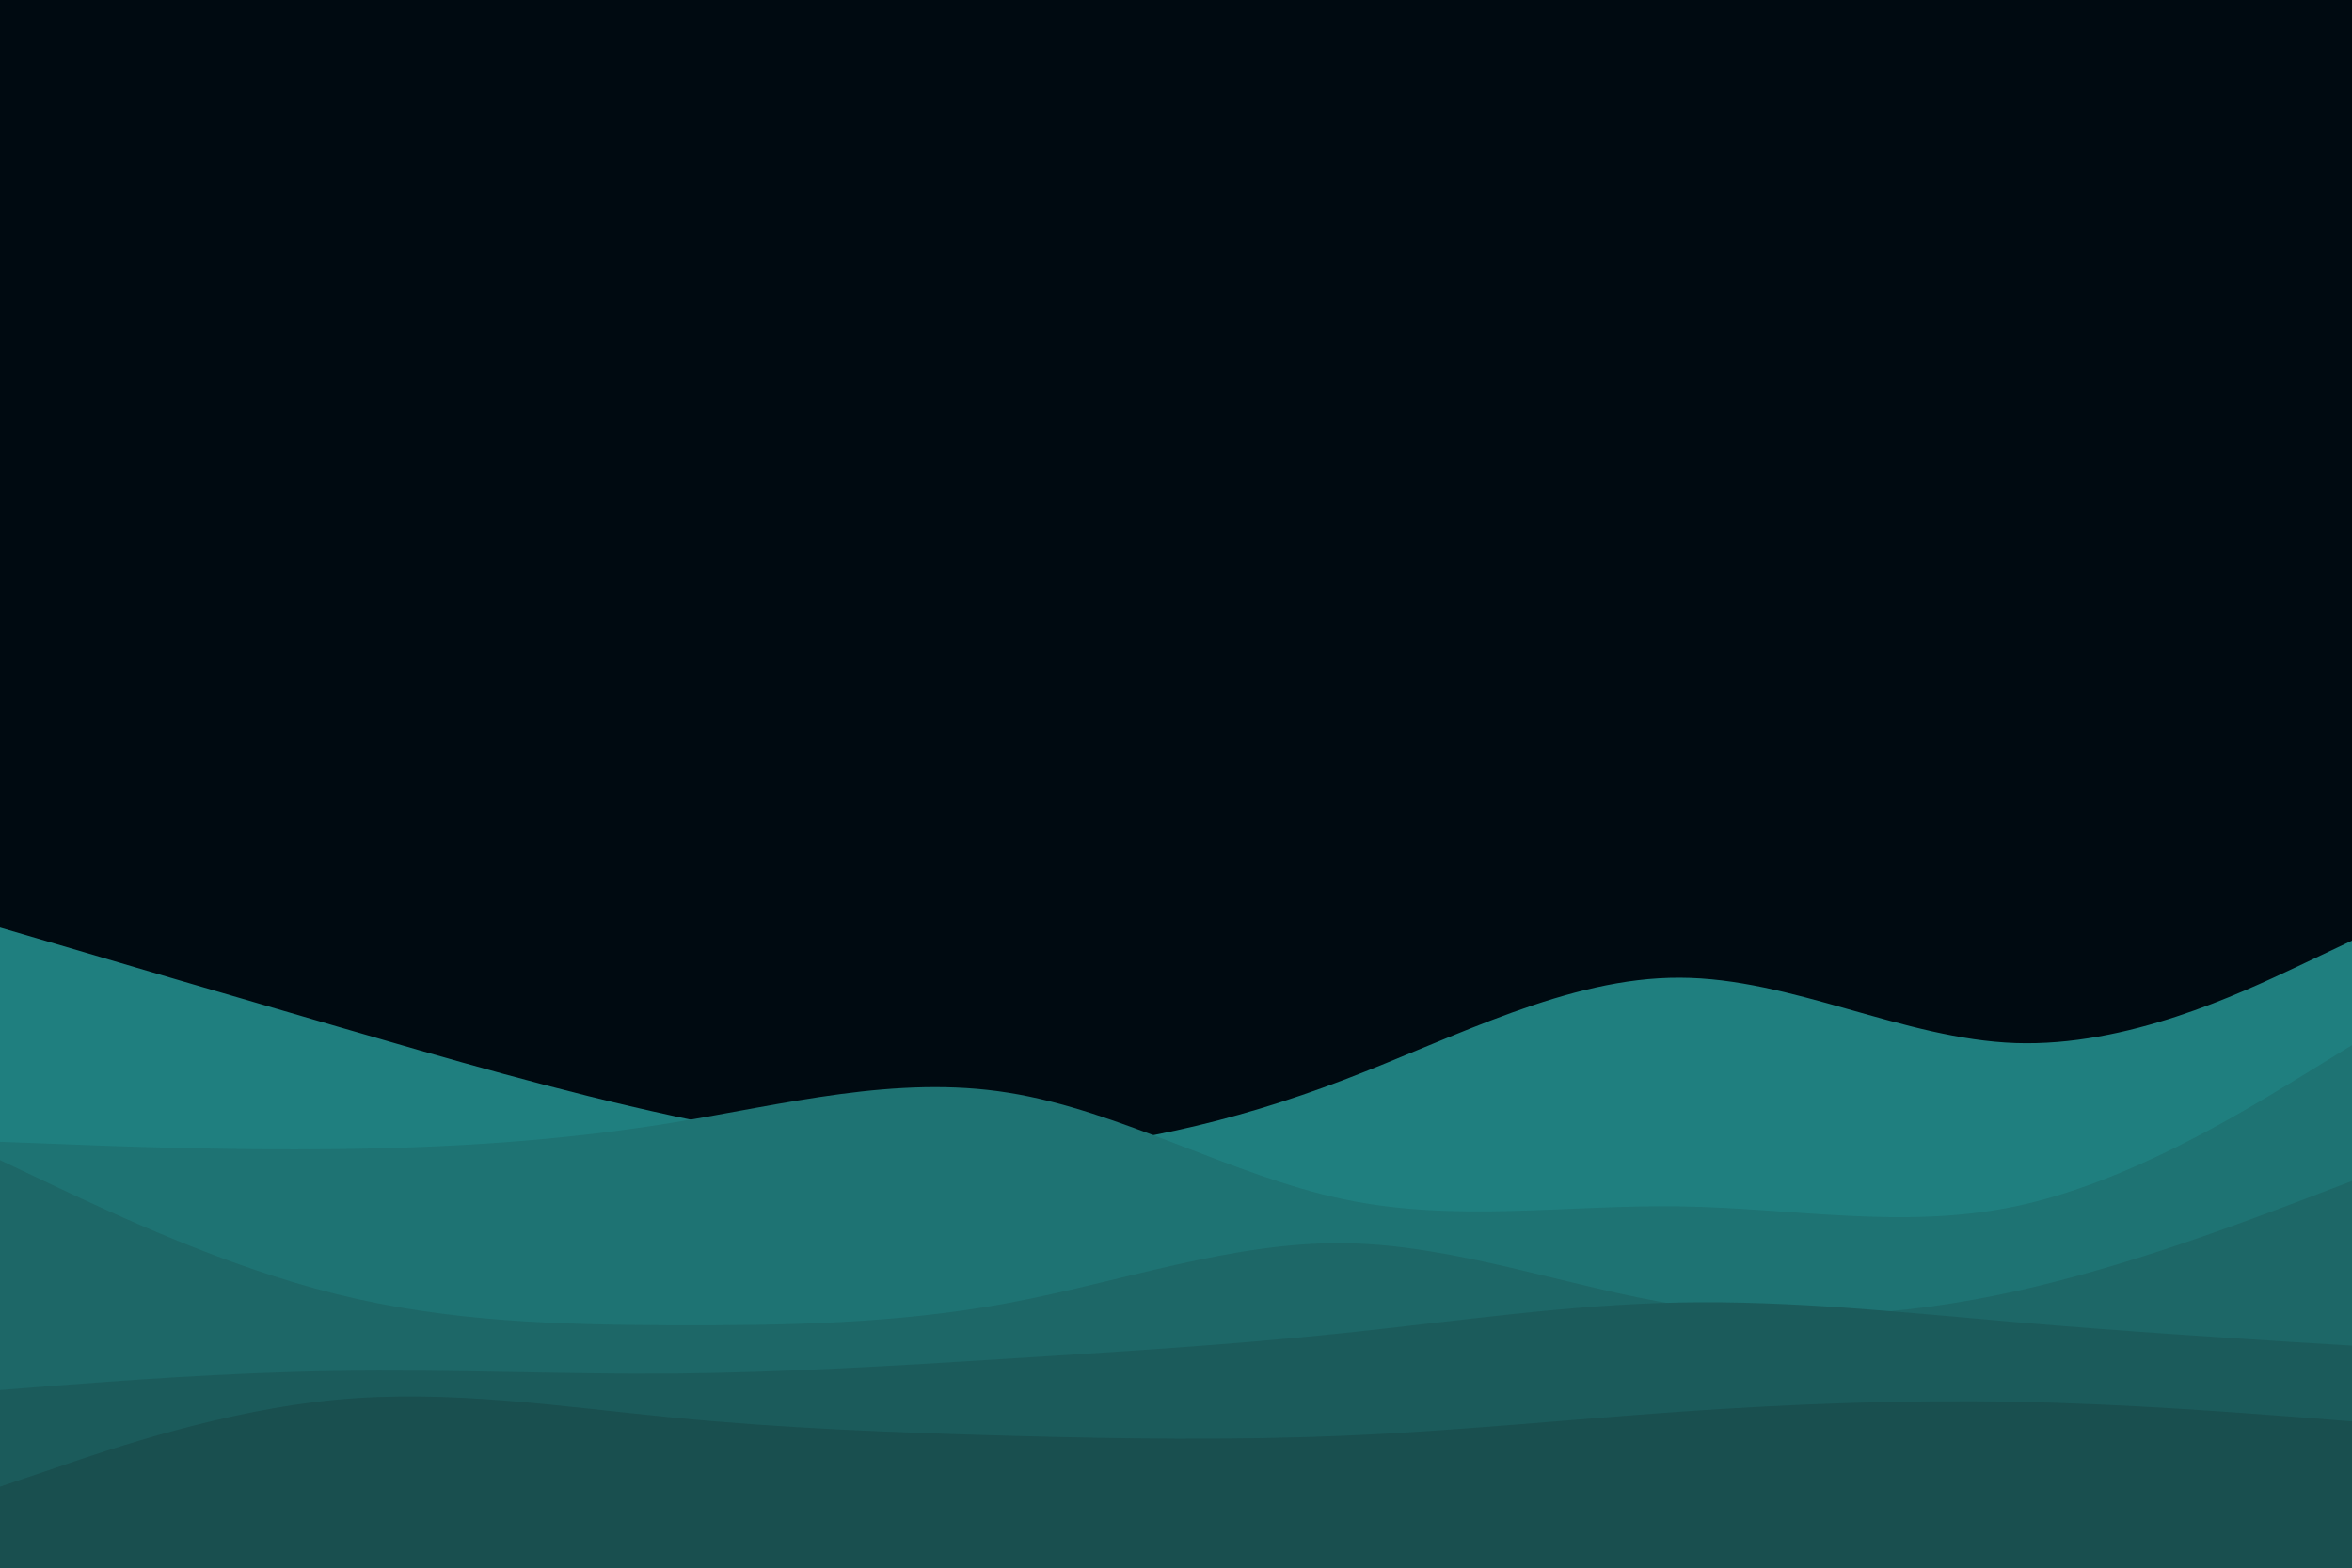
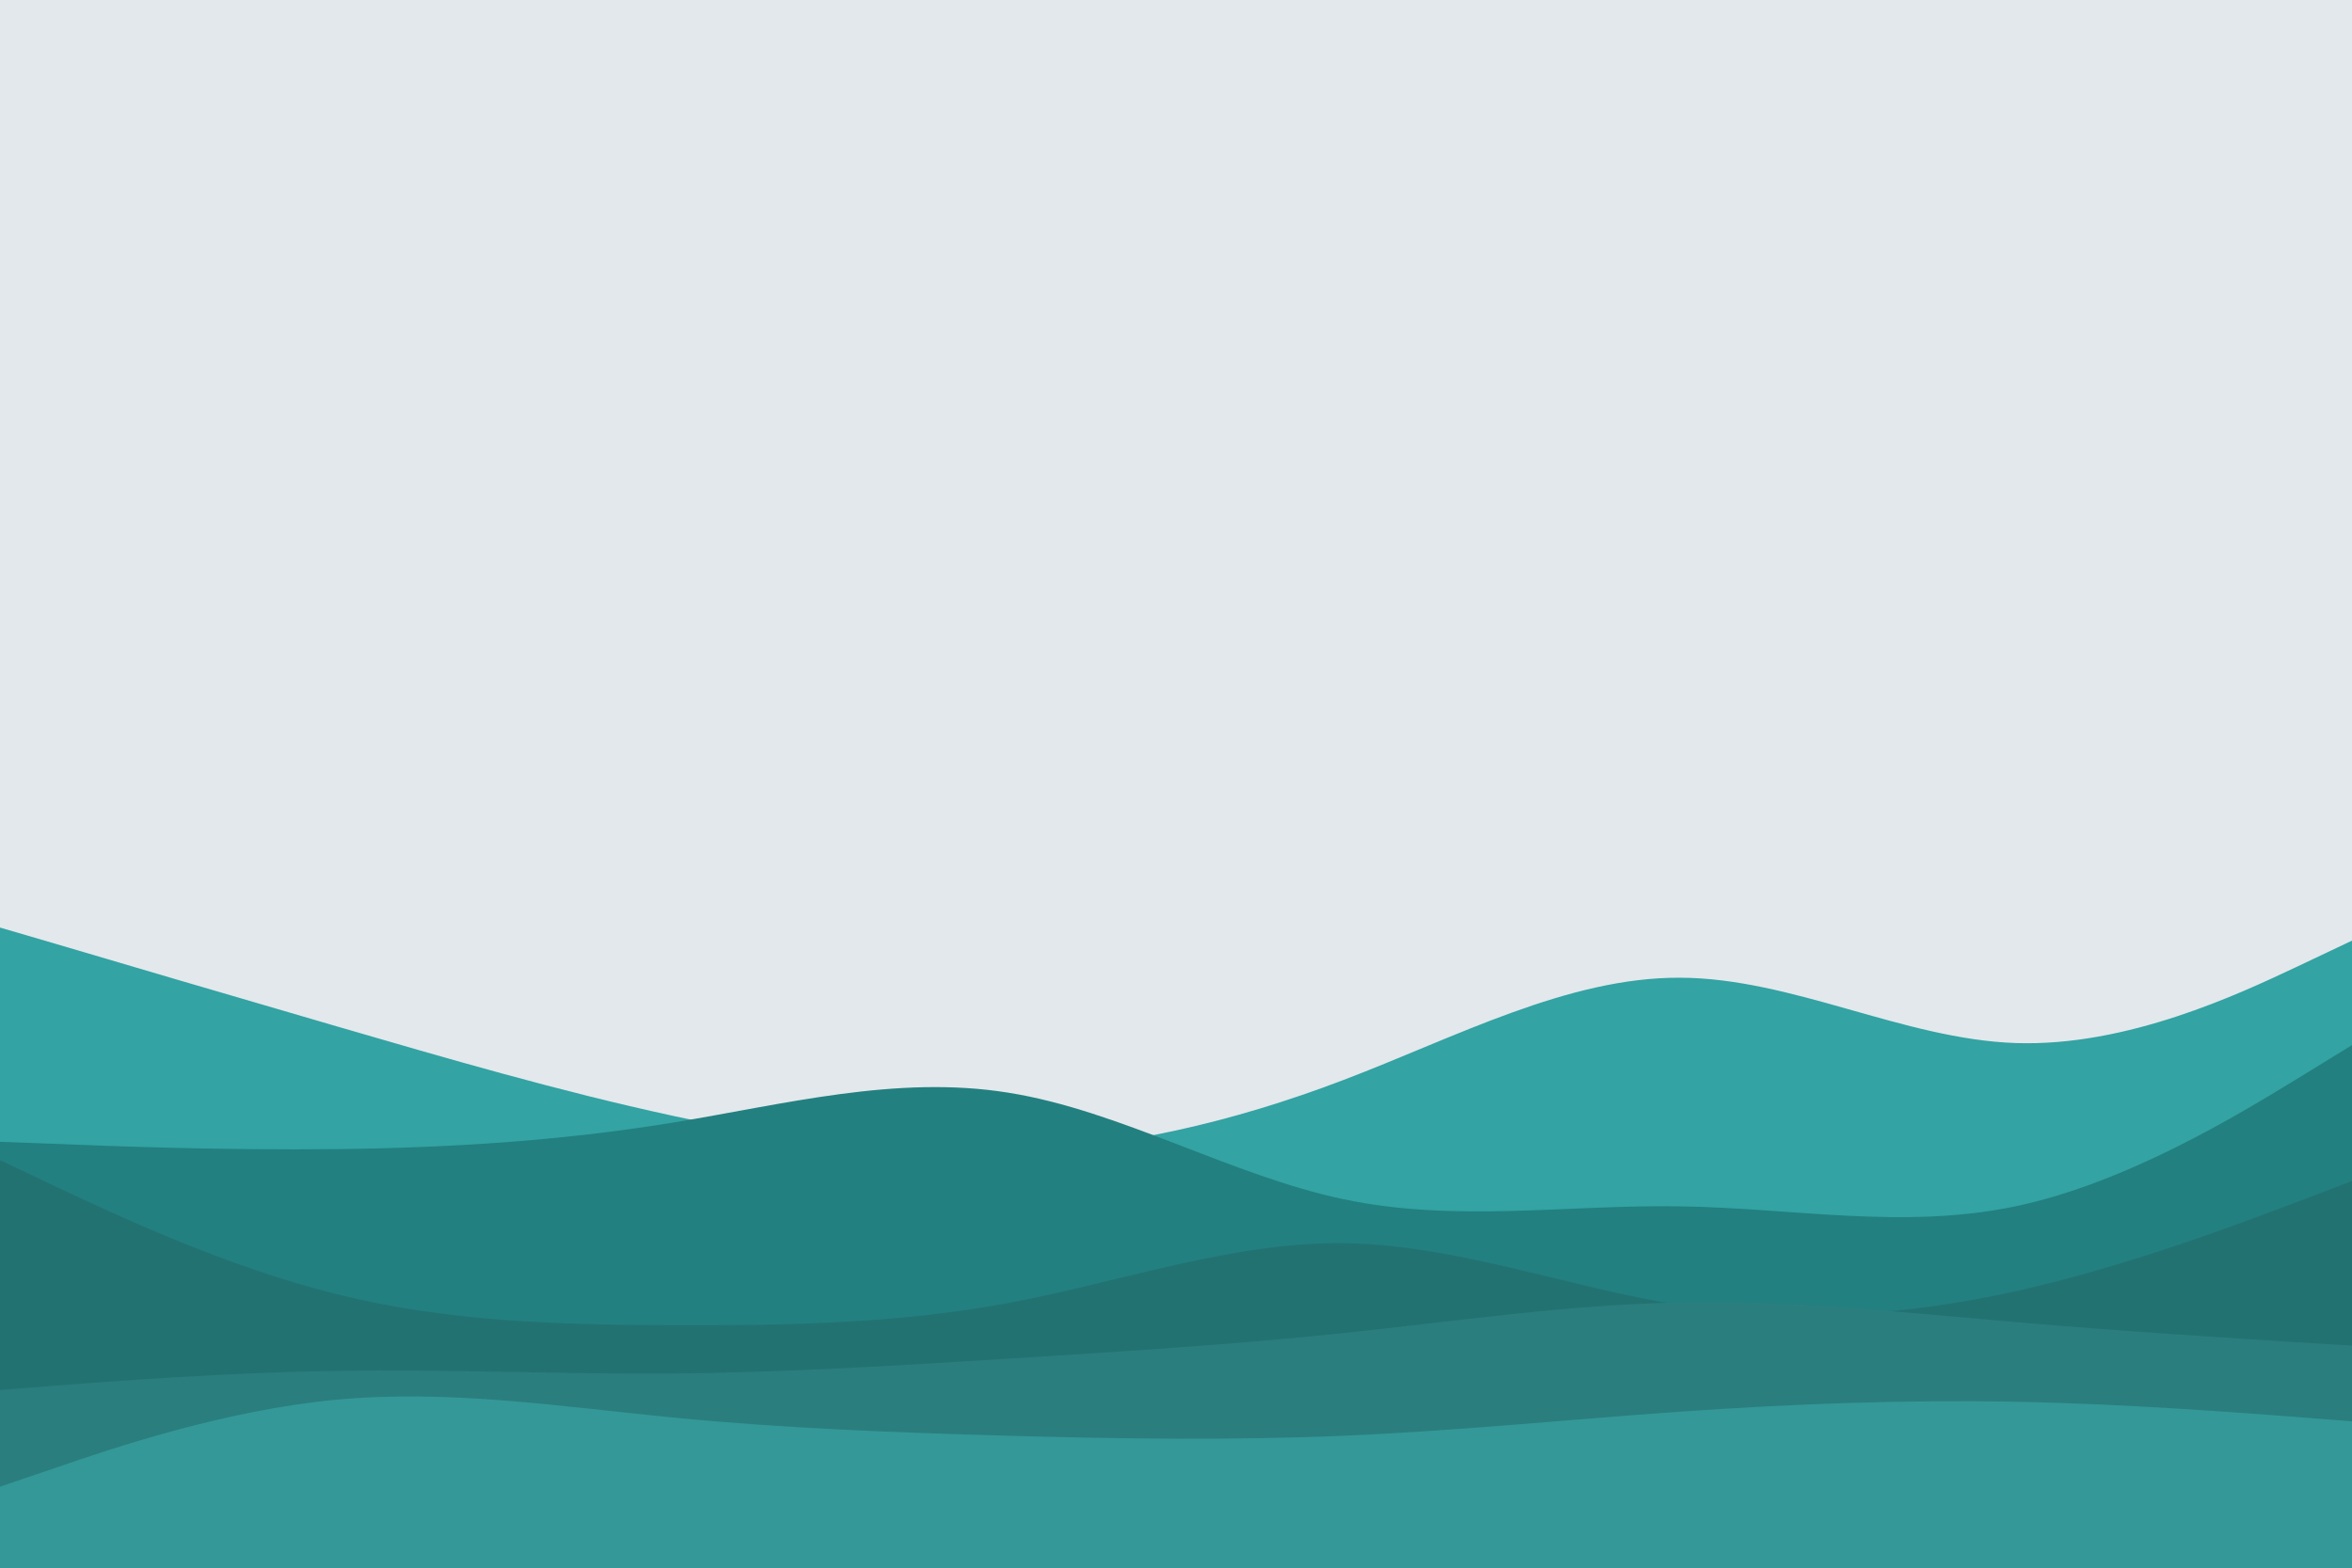
<svg xmlns="http://www.w3.org/2000/svg" id="visual" viewBox="0 0 900 600" width="900" height="600" version="1.1">
-   <rect x="0" y="0" width="900" height="600" fill="#000a11" />
-   <path d="M0 355L21.5 361.3C43 367.7 86 380.3 128.8 392.8C171.7 405.3 214.3 417.7 257.2 427C300 436.3 343 442.7 385.8 441C428.7 439.3 471.3 429.7 514.2 413.3C557 397 600 374 642.8 374.2C685.7 374.3 728.3 397.7 771.2 399.2C814 400.7 857 380.3 878.5 370.2L900 360L900 601L878.5 601C857 601 814 601 771.2 601C728.3 601 685.7 601 642.8 601C600 601 557 601 514.2 601C471.3 601 428.7 601 385.8 601C343 601 300 601 257.2 601C214.3 601 171.7 601 128.8 601C86 601 43 601 21.5 601L0 601Z" fill="#1f7f7f" />
-   <path d="M0 437L21.5 437.8C43 438.7 86 440.3 128.8 439.8C171.7 439.3 214.3 436.7 257.2 429.7C300 422.7 343 411.3 385.8 418.2C428.7 425 471.3 450 514.2 459C557 468 600 461 642.8 461.7C685.7 462.3 728.3 470.7 771.2 461.7C814 452.7 857 426.3 878.5 413.2L900 400L900 601L878.5 601C857 601 814 601 771.2 601C728.3 601 685.7 601 642.8 601C600 601 557 601 514.2 601C471.3 601 428.7 601 385.8 601C343 601 300 601 257.2 601C214.3 601 171.7 601 128.8 601C86 601 43 601 21.5 601L0 601Z" fill="#1e7373" />
-   <path d="M0 444L21.5 454.2C43 464.3 86 484.7 128.8 495.3C171.7 506 214.3 507 257.2 507.2C300 507.3 343 506.7 385.8 498.7C428.7 490.7 471.3 475.3 514.2 475.8C557 476.3 600 492.7 642.8 499.5C685.7 506.3 728.3 503.7 771.2 494.2C814 484.7 857 468.3 878.5 460.2L900 452L900 601L878.5 601C857 601 814 601 771.2 601C728.3 601 685.7 601 642.8 601C600 601 557 601 514.2 601C471.3 601 428.7 601 385.8 601C343 601 300 601 257.2 601C214.3 601 171.7 601 128.8 601C86 601 43 601 21.5 601L0 601Z" fill="#1d6767" />
-   <path d="M0 532L21.5 530.3C43 528.7 86 525.3 128.8 524.7C171.7 524 214.3 526 257.2 525.7C300 525.3 343 522.7 385.8 520C428.7 517.3 471.3 514.7 514.2 510.2C557 505.7 600 499.3 642.8 498.5C685.7 497.7 728.3 502.3 771.2 506C814 509.7 857 512.3 878.5 513.7L900 515L900 601L878.5 601C857 601 814 601 771.2 601C728.3 601 685.7 601 642.8 601C600 601 557 601 514.2 601C471.3 601 428.7 601 385.8 601C343 601 300 601 257.2 601C214.3 601 171.7 601 128.8 601C86 601 43 601 21.5 601L0 601Z" fill="#1b5b5b" />
-   <path d="M0 569L21.5 561.7C43 554.3 86 539.7 128.8 535.7C171.7 531.7 214.3 538.3 257.2 542.5C300 546.7 343 548.3 385.8 549.5C428.7 550.7 471.3 551.3 514.2 549.5C557 547.7 600 543.3 642.8 540.3C685.7 537.3 728.3 535.7 771.2 536.5C814 537.3 857 540.7 878.5 542.3L900 544L900 601L878.5 601C857 601 814 601 771.2 601C728.3 601 685.7 601 642.8 601C600 601 557 601 514.2 601C471.3 601 428.7 601 385.8 601C343 601 300 601 257.2 601C214.3 601 171.7 601 128.8 601C86 601 43 601 21.5 601L0 601Z" fill="#194f4f" />
+   <rect x="0" y="0" width="900" height="600" style="fill: rgb(226, 232, 236);" />
+   <path d="M0 355L21.5 361.3C43 367.7 86 380.3 128.8 392.8C171.7 405.3 214.3 417.7 257.2 427C300 436.3 343 442.7 385.8 441C428.7 439.3 471.3 429.7 514.2 413.3C557 397 600 374 642.8 374.2C685.7 374.3 728.3 397.7 771.2 399.2C814 400.7 857 380.3 878.5 370.2L900 360L900 601L878.5 601C857 601 814 601 771.2 601C728.3 601 685.7 601 642.8 601C600 601 557 601 514.2 601C471.3 601 428.7 601 385.8 601C343 601 300 601 257.2 601C214.3 601 171.7 601 128.8 601C86 601 43 601 21.5 601L0 601Z" style="fill: rgb(51, 163, 163);" />
+   <path d="M0 437L21.5 437.8C43 438.7 86 440.3 128.8 439.8C171.7 439.3 214.3 436.7 257.2 429.7C300 422.7 343 411.3 385.8 418.2C428.7 425 471.3 450 514.2 459C557 468 600 461 642.8 461.7C685.7 462.3 728.3 470.7 771.2 461.7C814 452.7 857 426.3 878.5 413.2L900 400L900 601L878.5 601C857 601 814 601 771.2 601C728.3 601 685.7 601 642.8 601C600 601 557 601 514.2 601C471.3 601 428.7 601 385.8 601C343 601 300 601 257.2 601C214.3 601 171.7 601 128.8 601C86 601 43 601 21.5 601L0 601Z" style="fill: rgb(35, 128, 128);" />
+   <path d="M0 444L21.5 454.2C43 464.3 86 484.7 128.8 495.3C171.7 506 214.3 507 257.2 507.2C300 507.3 343 506.7 385.8 498.7C428.7 490.7 471.3 475.3 514.2 475.8C557 476.3 600 492.7 642.8 499.5C685.7 506.3 728.3 503.7 771.2 494.2C814 484.7 857 468.3 878.5 460.2L900 452L900 601L878.5 601C857 601 814 601 771.2 601C728.3 601 685.7 601 642.8 601C600 601 557 601 514.2 601C471.3 601 428.7 601 385.8 601C343 601 300 601 257.2 601C214.3 601 171.7 601 128.8 601C86 601 43 601 21.5 601L0 601Z" style="fill: rgb(35, 114, 114);" />
+   <path d="M0 532L21.5 530.3C43 528.7 86 525.3 128.8 524.7C171.7 524 214.3 526 257.2 525.7C300 525.3 343 522.7 385.8 520C428.7 517.3 471.3 514.7 514.2 510.2C557 505.7 600 499.3 642.8 498.5C685.7 497.7 728.3 502.3 771.2 506C814 509.7 857 512.3 878.5 513.7L900 515L900 601L878.5 601C857 601 814 601 771.2 601C728.3 601 685.7 601 642.8 601C600 601 557 601 514.2 601C471.3 601 428.7 601 385.8 601C343 601 300 601 257.2 601C214.3 601 171.7 601 128.8 601C86 601 43 601 21.5 601L0 601Z" style="fill: rgb(43, 126, 126);" />
+   <path d="M0 569L21.5 561.7C43 554.3 86 539.7 128.8 535.7C171.7 531.7 214.3 538.3 257.2 542.5C300 546.7 343 548.3 385.8 549.5C428.7 550.7 471.3 551.3 514.2 549.5C557 547.7 600 543.3 642.8 540.3C685.7 537.3 728.3 535.7 771.2 536.5C814 537.3 857 540.7 878.5 542.3L900 544L900 601L878.5 601C857 601 814 601 771.2 601C728.3 601 685.7 601 642.8 601C600 601 557 601 514.2 601C471.3 601 428.7 601 385.8 601C343 601 300 601 257.2 601C214.3 601 171.7 601 128.8 601C86 601 43 601 21.5 601L0 601Z" style="fill: rgb(52, 152, 152);" />
</svg>
